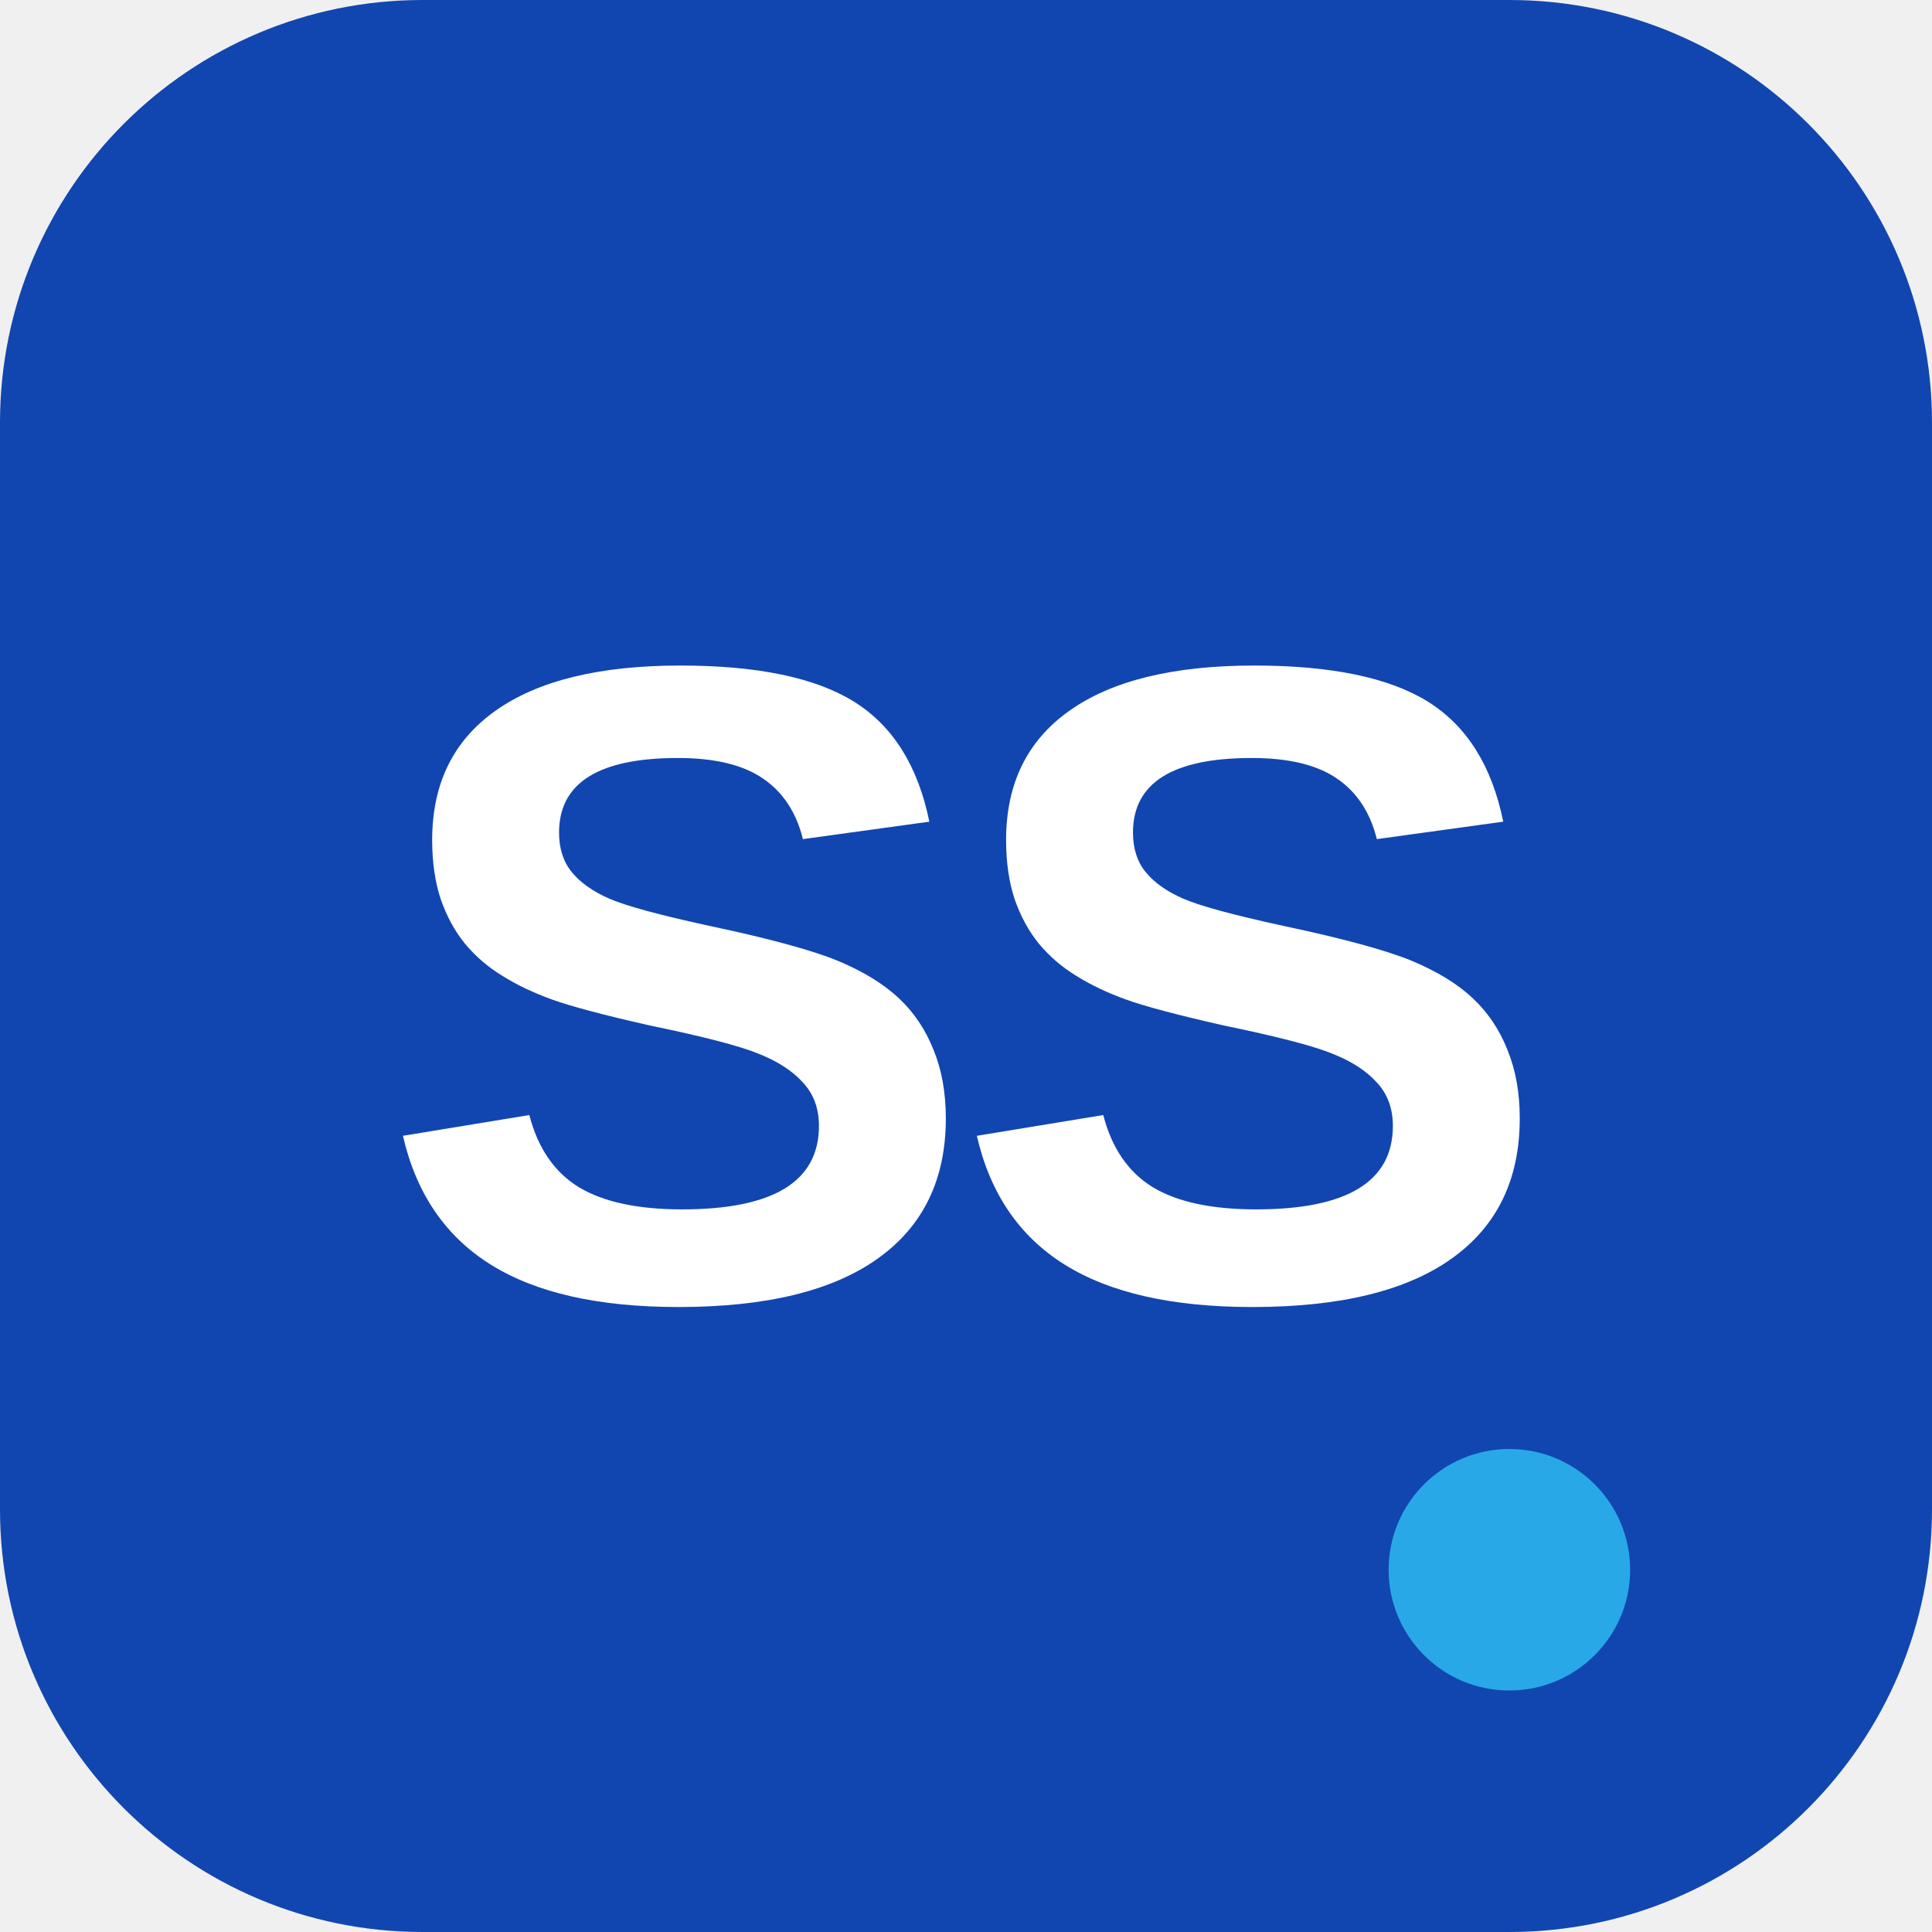
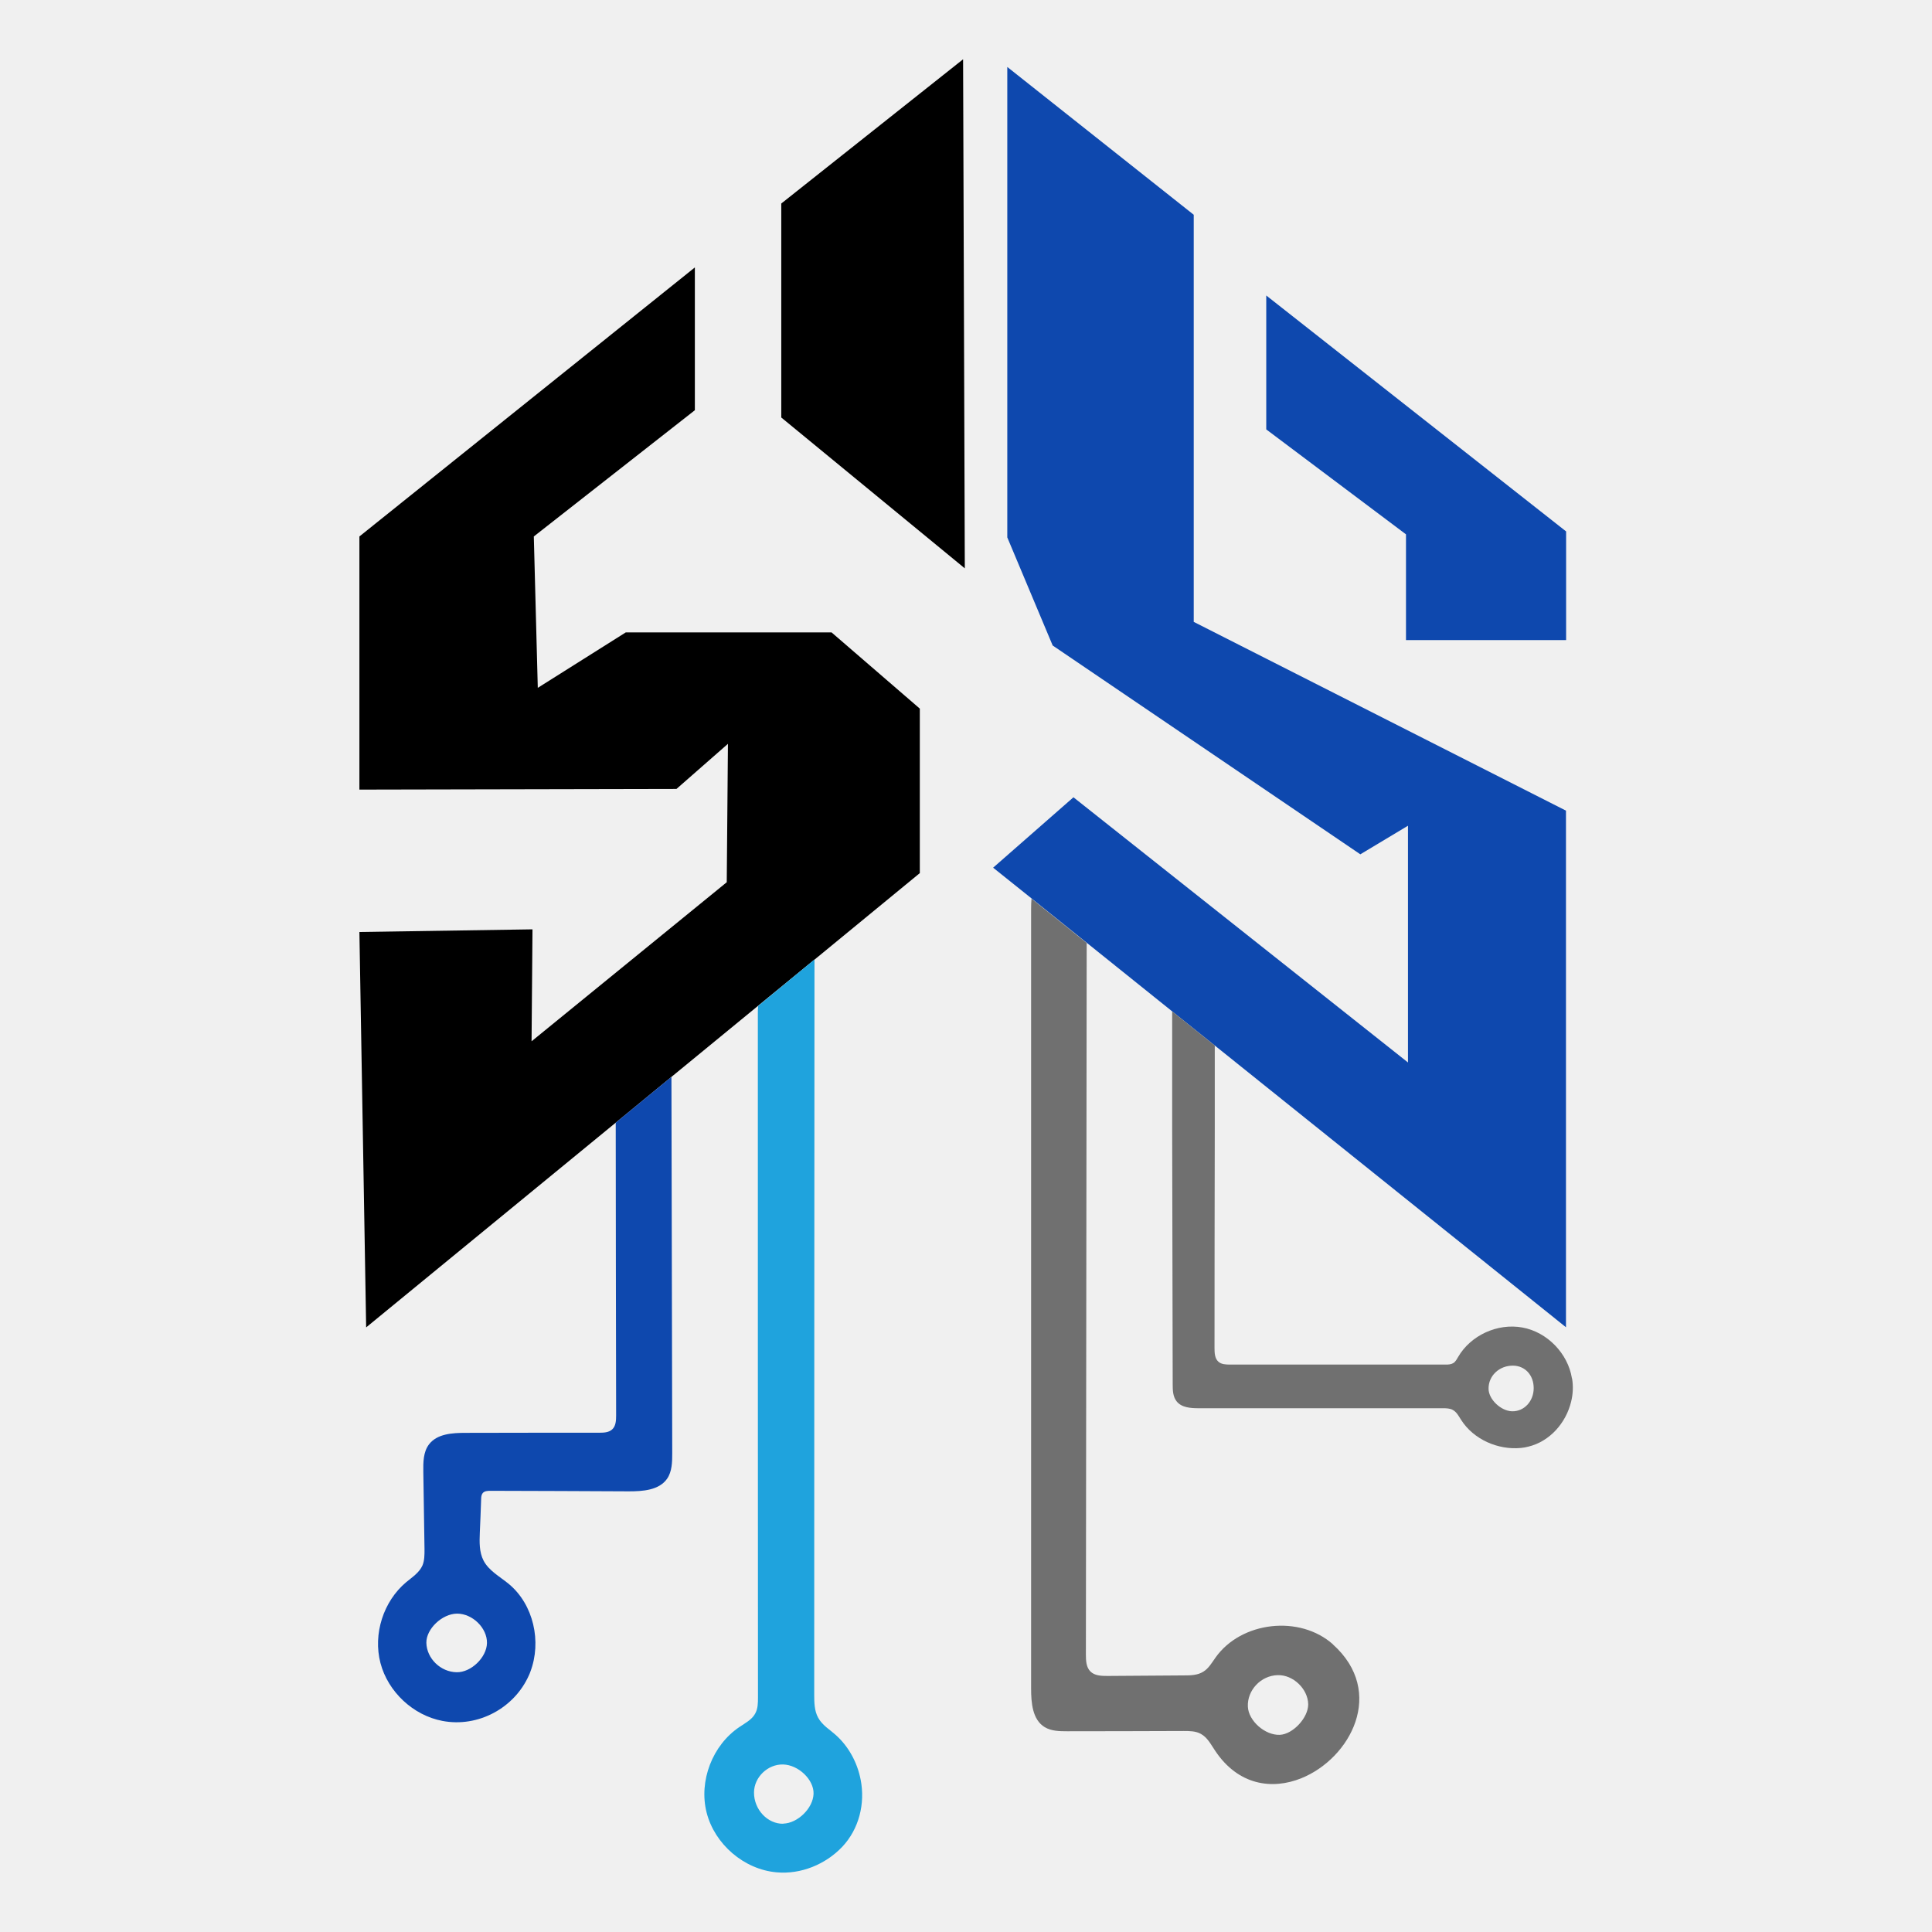
- <svg xmlns="http://www.w3.org/2000/svg" viewBox="0 0 64 64">
-   <rect width="64" height="64" rx="14" fill="#1146b0" />
-   <text x="32" y="43" text-anchor="middle" font-family="Arial Black, Arial, Helvetica, sans-serif" font-weight="900" font-size="30" letter-spacing="-1" fill="#ffffff">SS</text>
-   <circle cx="50" cy="52" r="4" fill="#29a8e8" />
+ <svg xmlns="http://www.w3.org/2000/svg" id="a" viewBox="52 52 146 146">
+   <polygon points="163.3 138.26 163.29 138.26 163.29 138.26 163.3 138.26" fill="#0e48ae" />
+   <path d="M163.29,138.26h0s0,0,0,0h0Z" fill="#39b6e9" />
+   <polygon points="121.51 105.55 121.51 117.98 113.55 124.52 113.54 124.52 109.27 128.02 109.26 128.03 102.74 133.38 98.53 136.84 79.67 152.31 79.16 122.43 92.24 122.23 92.17 130.69 106.92 118.67 107.01 108.21 103.12 111.62 79.16 111.67 79.16 92.54 104.51 72.21 104.51 83 92.34 92.54 92.64 103.98 99.29 99.79 114.84 99.79 121.51 105.55" />
+   <polygon points="111.04 67.38 124.78 56.48 124.91 94.95 111.04 83.55 111.04 67.38" />
+   <path d="M142.21,98.99v-30.76s-14.09-11.17-14.09-11.17v35.55l3.43,8.17,23.25,15.78,3.6-2.16v17.89l-25.28-20.04-6.07,5.32,2.91,2.33,4.17,3.35,6.44,5.17,3.22,2.58,26.55,21.3v-39.04l-28.14-14.27ZM163.29,138.26h0s0,0,0,0h0Z" fill="#0e48ae" />
+   <polygon points="170.35 92.16 170.35 100.37 158.25 100.37 158.25 92.38 147.69 84.45 147.69 74.33 170.35 92.16" fill="#0e48ae" />
+   <path d="M170.79,156.16c-.3-1.88-1.87-3.5-3.74-3.84-1.88-.35-3.92.59-4.87,2.24-.1.17-.19.35-.36.45-.16.1-.37.11-.56.11h-16.29c-.32,0-.67-.01-.9-.22-.27-.24-.29-.66-.29-1.02,0-5.57.01-11.15.02-16.72,0-.08,0-.16,0-.24v-5.91l-3.22-2.58v8.95c.01,6.4.03,12.81.04,19.22,0,.45.01.93.29,1.29.38.49,1.08.53,1.7.53,6.14,0,12.28,0,18.41,0,.26,0,.54,0,.77.13.29.16.44.46.62.74.94,1.49,2.8,2.3,4.53,2.13.19-.02.38-.05.56-.1,1.61-.39,2.84-1.78,3.23-3.4.14-.57.17-1.17.07-1.75ZM166.27,158.65c-.85-.02-1.77-.9-1.78-1.69-.02-.99.81-1.77,1.85-1.76.91.01,1.56.72,1.56,1.7,0,.99-.72,1.77-1.63,1.75Z" fill="#707070" />
+   <path d="M152.74,176.27c-2.51-2.25-6.95-1.75-8.89,1-.27.38-.52.82-.92,1.06-.43.27-.96.28-1.46.28-1.92.01-3.84.03-5.77.04-.46,0-.97-.01-1.3-.34-.32-.32-.34-.82-.34-1.28.02-17.93.04-35.85.06-53.77l-4.17-3.35c-.02.25-.03.5-.03.75,0,19.64,0,39.29,0,58.93,0,1.09.1,2.37,1.03,2.93.5.3,1.11.31,1.69.31,2.94,0,5.88-.01,8.81-.02.44,0,.91,0,1.3.22.5.27.77.82,1.09,1.29,1.74,2.6,4.3,2.95,6.5,2.06,3.71-1.5,6.4-6.51,2.39-10.11ZM148.72,183.1c-1.12.05-2.38-1.06-2.42-2.14-.05-1.24.99-2.34,2.25-2.37,1.17-.04,2.29,1.04,2.31,2.2.01,1.01-1.15,2.27-2.15,2.31Z" fill="#707070" />
+   <path d="M117.04,186.5c-.25-1.31-.92-2.55-1.93-3.43-.22-.19-.44-.36-.66-.54-.24-.21-.47-.44-.62-.72-.29-.52-.3-1.15-.3-1.76,0-18.51.01-37.03.02-55.54h0s-4.26,3.51-4.26,3.51c-.02.2-.02.41-.02.61,0,17.21,0,34.42.01,51.62,0,.43,0,.88-.22,1.26-.25.45-.74.7-1.17.99-2.05,1.37-3.1,4.09-2.49,6.48.61,2.39,2.82,4.29,5.28,4.51,1.84.17,3.71-.6,4.97-1.93,1.27-1.35,1.74-3.26,1.39-5.07ZM111.19,189.82c-1.19.02-2.22-1.08-2.21-2.37.01-1.15,1.04-2.14,2.2-2.11,1.16.03,2.33,1.15,2.3,2.21-.03,1.09-1.2,2.24-2.3,2.26Z" fill="#1fa3dd" />
+   <path d="M102.74,133.38l-4.21,3.46c0,7.37.02,14.75.03,22.12,0,.38-.02.82-.31,1.07-.25.22-.61.24-.95.24-3.37,0-6.75,0-10.12.01-1,0-2.15.07-2.76.87-.44.58-.44,1.36-.43,2.09.03,1.95.06,3.9.09,5.85,0,.41,0,.83-.15,1.2-.24.55-.77.89-1.23,1.27-1.73,1.45-2.52,3.92-1.95,6.11.57,2.18,2.47,3.96,4.69,4.38,2.69.51,5.43-.97,6.53-3.45.04-.09.08-.18.11-.27.86-2.26.25-5.08-1.64-6.64-.67-.55-1.5-.99-1.9-1.76-.33-.64-.31-1.4-.28-2.12.04-.84.07-1.68.1-2.52,0-.16.02-.34.12-.46.14-.16.37-.17.58-.17,3.48.01,6.97.02,10.45.04,1.06,0,2.29-.08,2.9-.95.38-.55.39-1.27.39-1.94-.02-9.48-.04-18.96-.06-28.43ZM88.8,176.16c-.02,1.09-1.2,2.23-2.29,2.21-1.22-.02-2.26-1.04-2.29-2.22-.02-1.05,1.19-2.2,2.32-2.21,1.17,0,2.28,1.09,2.26,2.22Z" fill="#0e48ae" />
+   <polygon points="163.3 138.26 163.29 138.26 163.29 138.26 163.3 138.26" fill="#3ebfef" />
</svg>
